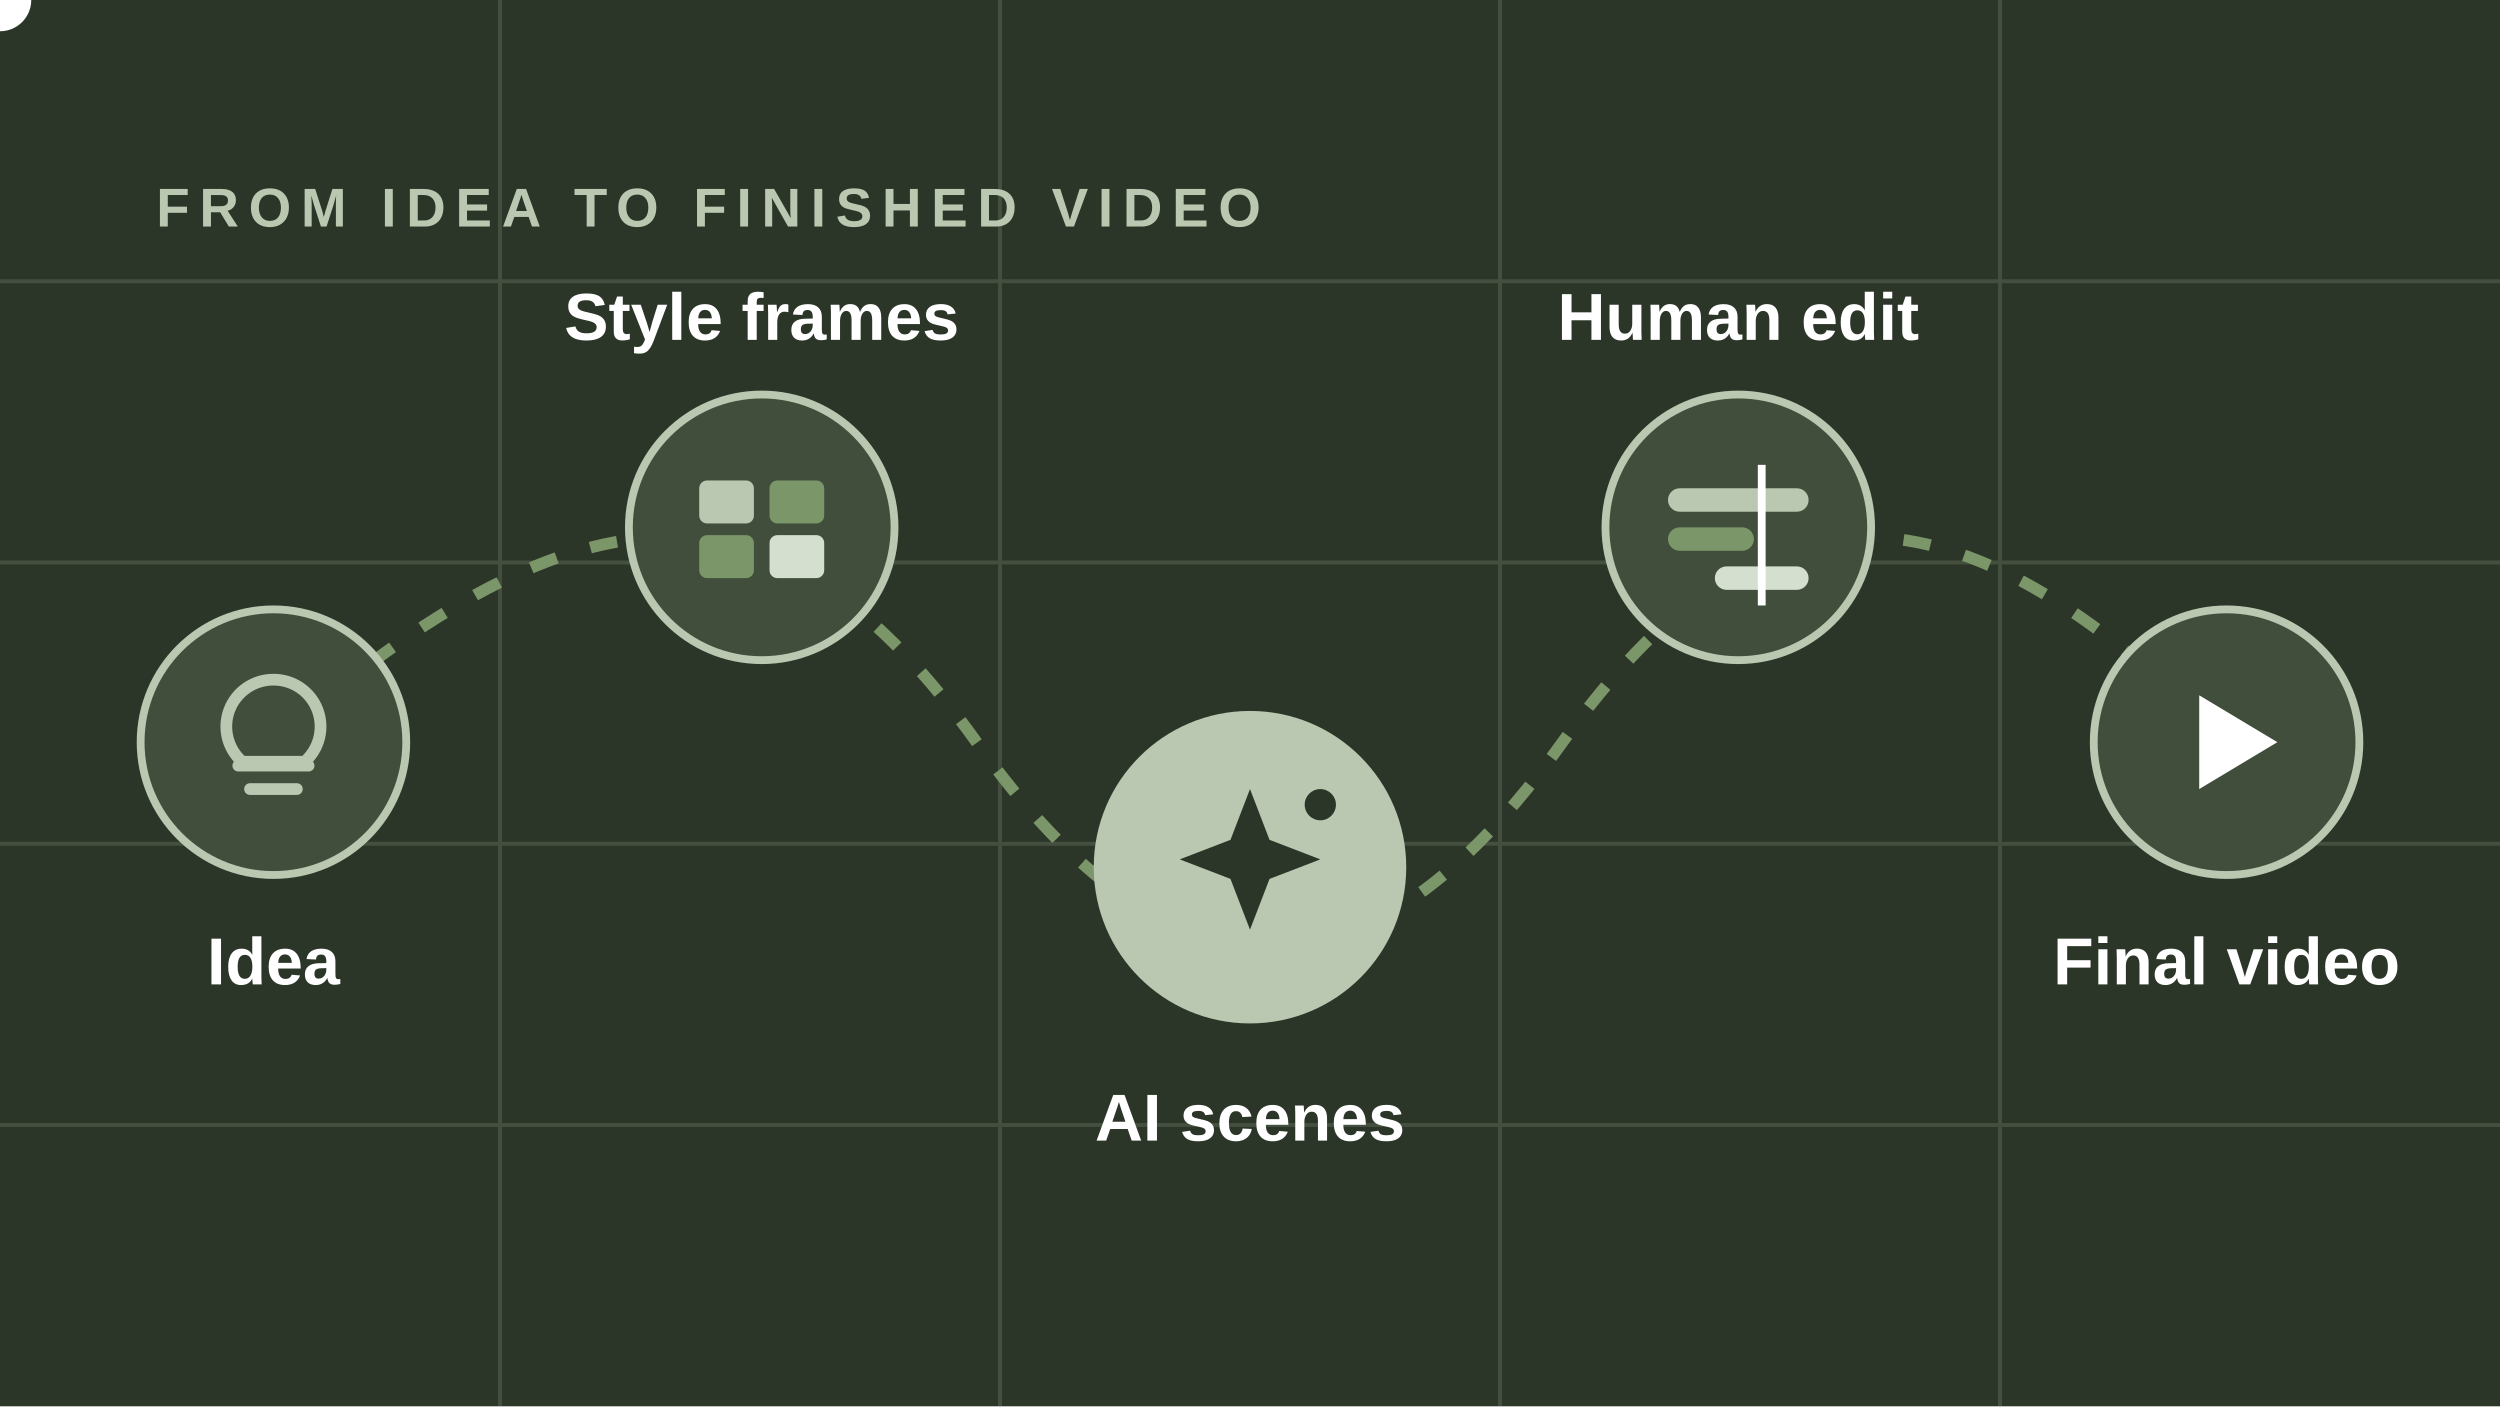
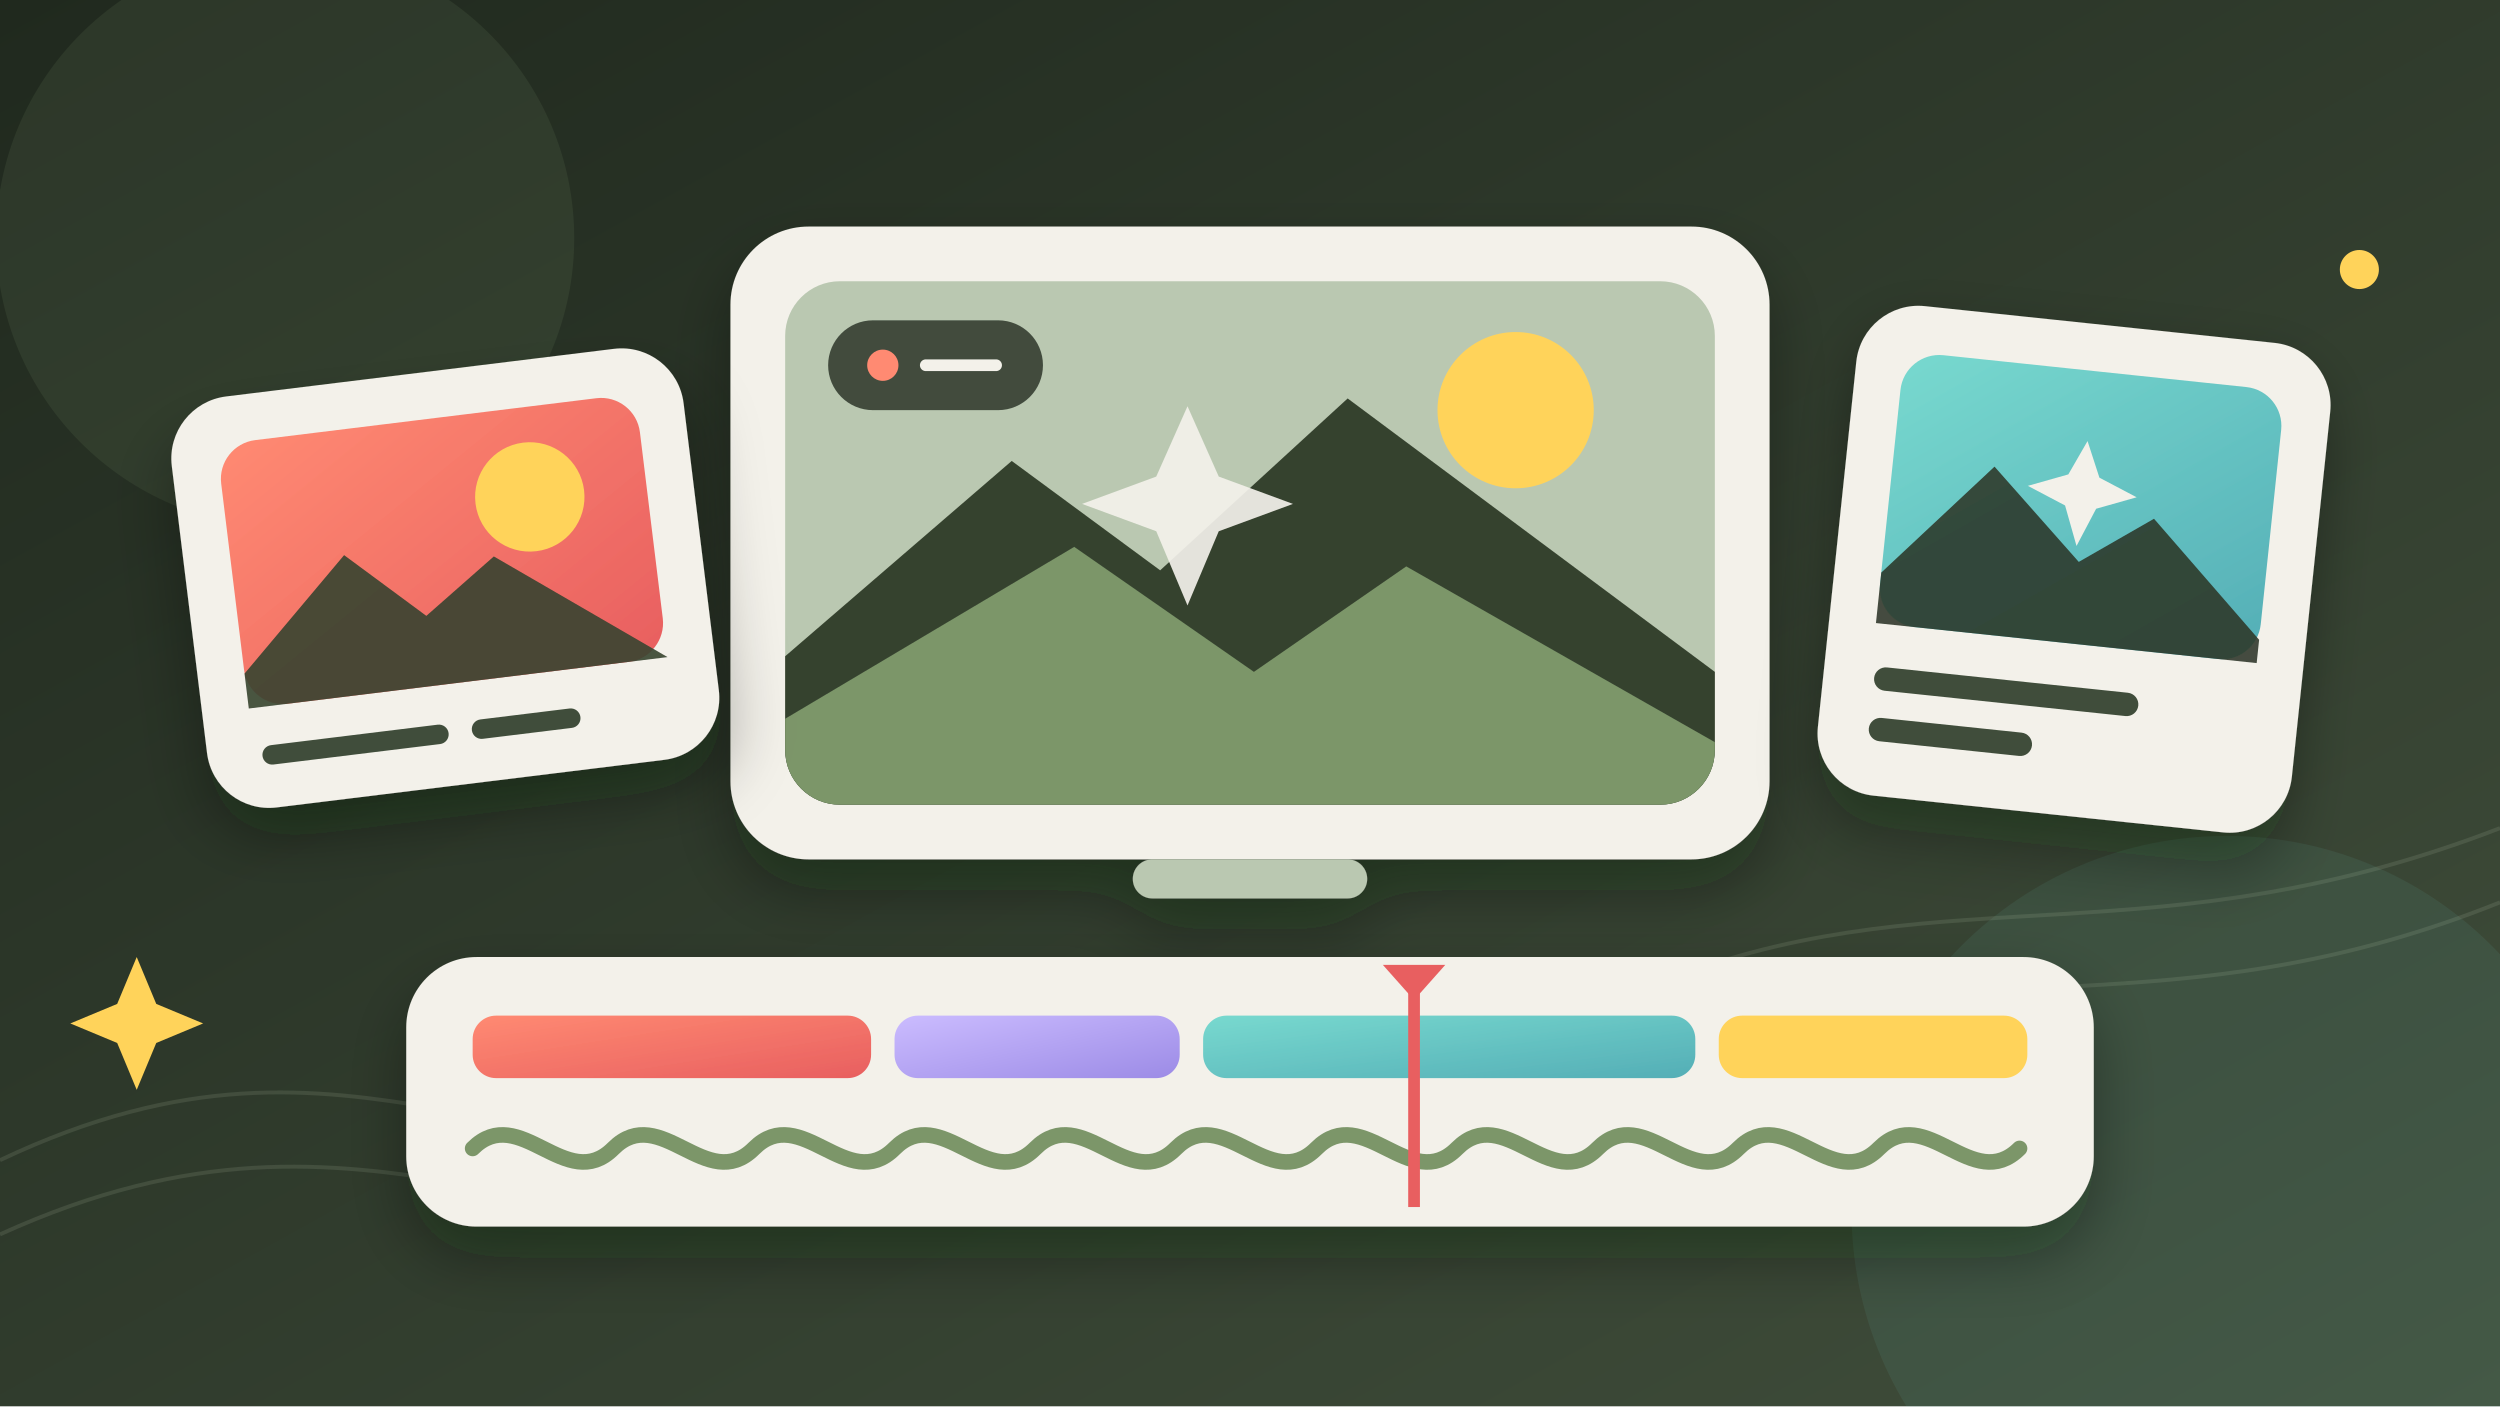
- <svg xmlns="http://www.w3.org/2000/svg" viewBox="0 0 640 360" width="100%" height="100%" role="img" aria-label="AI video production workflow: idea, style frames, AI-generated scenes, human editing, final video" font-family="'Nunito',Arial,sans-serif">
-   <rect width="640" height="360" fill="#2c3628" />
-   <g stroke="#8c9e84" stroke-opacity=".25">
-     <path d="M0 72H640M0 144H640M0 216H640M0 288H640M128 0V360M256 0V360M384 0V360M512 0V360" />
+ <svg xmlns="http://www.w3.org/2000/svg" viewBox="0 0 640 360" width="100%" height="100%" role="img" aria-labelledby="title desc">
+   <defs>
+     <linearGradient id="bg" x1="0" y1="0" x2="1" y2="1">
+       <stop stop-color="#20291e" />
+       <stop offset="1" stop-color="#404e3b" />
+     </linearGradient>
+     <linearGradient id="coral" x1="0" y1="0" x2="1" y2="1">
+       <stop stop-color="#ff8a72" />
+       <stop offset="1" stop-color="#e85f60" />
+     </linearGradient>
+     <linearGradient id="aqua" x1="0" y1="0" x2="1" y2="1">
+       <stop stop-color="#78d9cf" />
+       <stop offset="1" stop-color="#54aeb6" />
+     </linearGradient>
+     <linearGradient id="lav" x1="0" y1="0" x2="1" y2="1">
+       <stop stop-color="#cbbcff" />
+       <stop offset="1" stop-color="#9c8be6" />
+     </linearGradient>
+     <filter id="shadow" x="-30%" y="-30%" width="160%" height="170%">
+       <feDropShadow dx="0" dy="8" stdDeviation="8" flood-color="#11170f" flood-opacity=".35" />
+     </filter>
+     <clipPath id="screen">
+       <rect x="201" y="72" width="238" height="134" rx="14" />
+     </clipPath>
+   </defs>
+   <rect width="640" height="360" fill="url(#bg)" />
+   <circle cx="73" cy="61" r="74" fill="#7b9669" opacity=".13" />
+   <circle cx="570" cy="310" r="96" fill="#78d9cf" opacity=".08" />
+   <g fill="none" stroke="#bac8b1" stroke-opacity=".14">
+     <path d="M0 297C95 252 131 313 218 278s141-2 211-28 123-4 211-38" />
+     <path d="M0 316C99 271 139 332 226 297s137-3 207-29 122-3 207-37" />
  </g>
-   <text x="40" y="58" fill="#bac8b1" font-size="14" letter-spacing="2.5" font-weight="700">FROM IDEA TO FINISHED VIDEO</text>
-   <path id="ai-route" d="M70 190 C150 120 200 120 250 190 S350 260 400 190 S500 120 570 190" fill="none" stroke="#7b9669" stroke-width="3" stroke-dasharray="7 9" />
-   <circle r="8" fill="#ffffff">
-     <animateMotion dur="7s" repeatCount="indefinite">
-       <mpath href="#ai-route" />
-     </animateMotion>
-   </circle>
-   <g font-family="'Baloo 2',Arial,sans-serif" font-weight="700" font-size="17" fill="#ffffff" text-anchor="middle">
-     <g transform="translate(70 190)">
-       <circle r="34" fill="#404e3b" stroke="#bac8b1" stroke-width="2" />
-       <path d="M-9 6h18M-6 12h12M0-16a12 12 0 0 1 8 21h-16a12 12 0 0 1 8-21z" fill="none" stroke="#bac8b1" stroke-width="3" stroke-linecap="round" />
-       <text y="62">Idea</text>
+   <g filter="url(#shadow)">
+     <rect x="187" y="58" width="266" height="162" rx="20" fill="#f3f1ea" />
+     <g clip-path="url(#screen)">
+       <rect x="201" y="72" width="238" height="134" fill="#bac8b1" />
+       <path d="M201 168l58-50 38 28 48-44 94 70v34H201z" fill="#36422f" />
+       <path d="M201 184l74-44 46 32 39-27 79 45v16H201z" fill="#7b9669" />
+       <circle cx="388" cy="105" r="20" fill="#ffd35a" />
+       <path d="M304 104l8 18 19 7-19 7-8 19-8-19-19-7 19-7z" fill="#f3f1ea" opacity=".92" />
+       <rect x="212" y="82" width="55" height="23" rx="11.5" fill="#20291e" opacity=".78" />
+       <circle cx="226" cy="93.5" r="4" fill="#ff8a72" />
+       <path d="M237 93.5h18" stroke="#f3f1ea" stroke-width="3" stroke-linecap="round" />
    </g>
-     <g transform="translate(195 135)">
-       <circle r="34" fill="#404e3b" stroke="#bac8b1" stroke-width="2" />
-       <rect x="-16" y="-12" width="14" height="11" rx="2" fill="#bac8b1" />
-       <rect x="2" y="-12" width="14" height="11" rx="2" fill="#7b9669" />
-       <rect x="-16" y="2" width="14" height="11" rx="2" fill="#7b9669" />
-       <rect x="2" y="2" width="14" height="11" rx="2" fill="#d5dfcf" />
-       <text y="-48">Style frames</text>
-     </g>
-     <g transform="translate(320 222)">
-       <circle r="40" fill="#bac8b1" />
-       <path d="M0-20l5 13 13 5-13 5-5 13-5-13-13-5 13-5z" fill="#2c3628" />
-       <circle cx="18" cy="-16" r="4" fill="#2c3628" />
-       <text y="70">AI scenes</text>
-     </g>
-     <g transform="translate(445 135)">
-       <circle r="34" fill="#404e3b" stroke="#bac8b1" stroke-width="2" />
-       <rect x="-18" y="-10" width="36" height="6" rx="3" fill="#bac8b1" />
-       <rect x="-18" y="0" width="22" height="6" rx="3" fill="#7b9669" />
-       <rect x="-6" y="10" width="24" height="6" rx="3" fill="#d5dfcf" />
-       <path d="M6-16V20" stroke="#ffffff" stroke-width="2" />
-       <text y="-48">Human edit</text>
-     </g>
-     <g transform="translate(570 190)">
-       <circle r="34" fill="#404e3b" stroke="#bac8b1" stroke-width="2" />
-       <path d="M-7-12v24l20-12z" fill="#ffffff" />
-       <text y="62">Final video</text>
+     <rect x="290" y="220" width="60" height="10" rx="5" fill="#bac8b1" />
+   </g>
+   <g filter="url(#shadow)" transform="rotate(-7 114 148)">
+     <rect x="48" y="95" width="132" height="106" rx="16" fill="#f3f1ea" />
+     <rect x="60" y="107" width="108" height="68" rx="10" fill="url(#coral)" />
+     <circle cx="138" cy="130" r="14" fill="#ffd35a" />
+     <path d="M60 166l29-27 19 18 19-13 41 31H60z" fill="#36422f" opacity=".9" />
+     <g fill="#404e3b">
+       <rect x="62" y="185" width="48" height="5" rx="2.5" />
+       <rect x="116" y="185" width="28" height="5" rx="2.5" />
    </g>
  </g>
+   <g filter="url(#shadow)" transform="rotate(6 524 145)">
+     <rect x="470" y="82" width="122" height="126" rx="16" fill="#f3f1ea" />
+     <rect x="482" y="94" width="98" height="70" rx="10" fill="url(#aqua)" />
+     <path d="M482 151l26-30 24 22 18-13 30 28v6h-98z" fill="#2c3628" opacity=".88" />
+     <path d="M531 112l4 9 10 4-10 4-4 10-4-10-10-4 10-4z" fill="#f3f1ea" />
+     <g fill="#404e3b">
+       <rect x="483" y="175" width="68" height="6" rx="3" />
+       <rect x="483" y="188" width="42" height="6" rx="3" />
+     </g>
+   </g>
+   <g filter="url(#shadow)">
+     <rect x="104" y="245" width="432" height="69" rx="18" fill="#f3f1ea" />
+     <rect x="121" y="260" width="102" height="16" rx="6" fill="url(#coral)" />
+     <rect x="229" y="260" width="73" height="16" rx="6" fill="url(#lav)" />
+     <rect x="308" y="260" width="126" height="16" rx="6" fill="url(#aqua)" />
+     <rect x="440" y="260" width="79" height="16" rx="6" fill="#ffd35a" />
+     <path d="M121 294c12-12 24 12 36 0s24 12 36 0 24 12 36 0 24 12 36 0 24 12 36 0 24 12 36 0 24 12 36 0 24 12 36 0 24 12 36 0 24 12 36 0 24 12 36 0" fill="none" stroke="#7b9669" stroke-width="4" stroke-linecap="round" />
+     <path d="M362 250v59" stroke="#e85f60" stroke-width="3" />
+     <path d="M354 247h16l-8 9z" fill="#e85f60" />
+   </g>
+   <g fill="#ffd35a">
+     <path d="M35 245l5 12 12 5-12 5-5 12-5-12-12-5 12-5z">
+       <animate attributeName="opacity" values=".45;1;.45" dur="3.8s" repeatCount="indefinite" />
+     </path>
+     <circle cx="604" cy="69" r="5" />
+   </g>
</svg>
